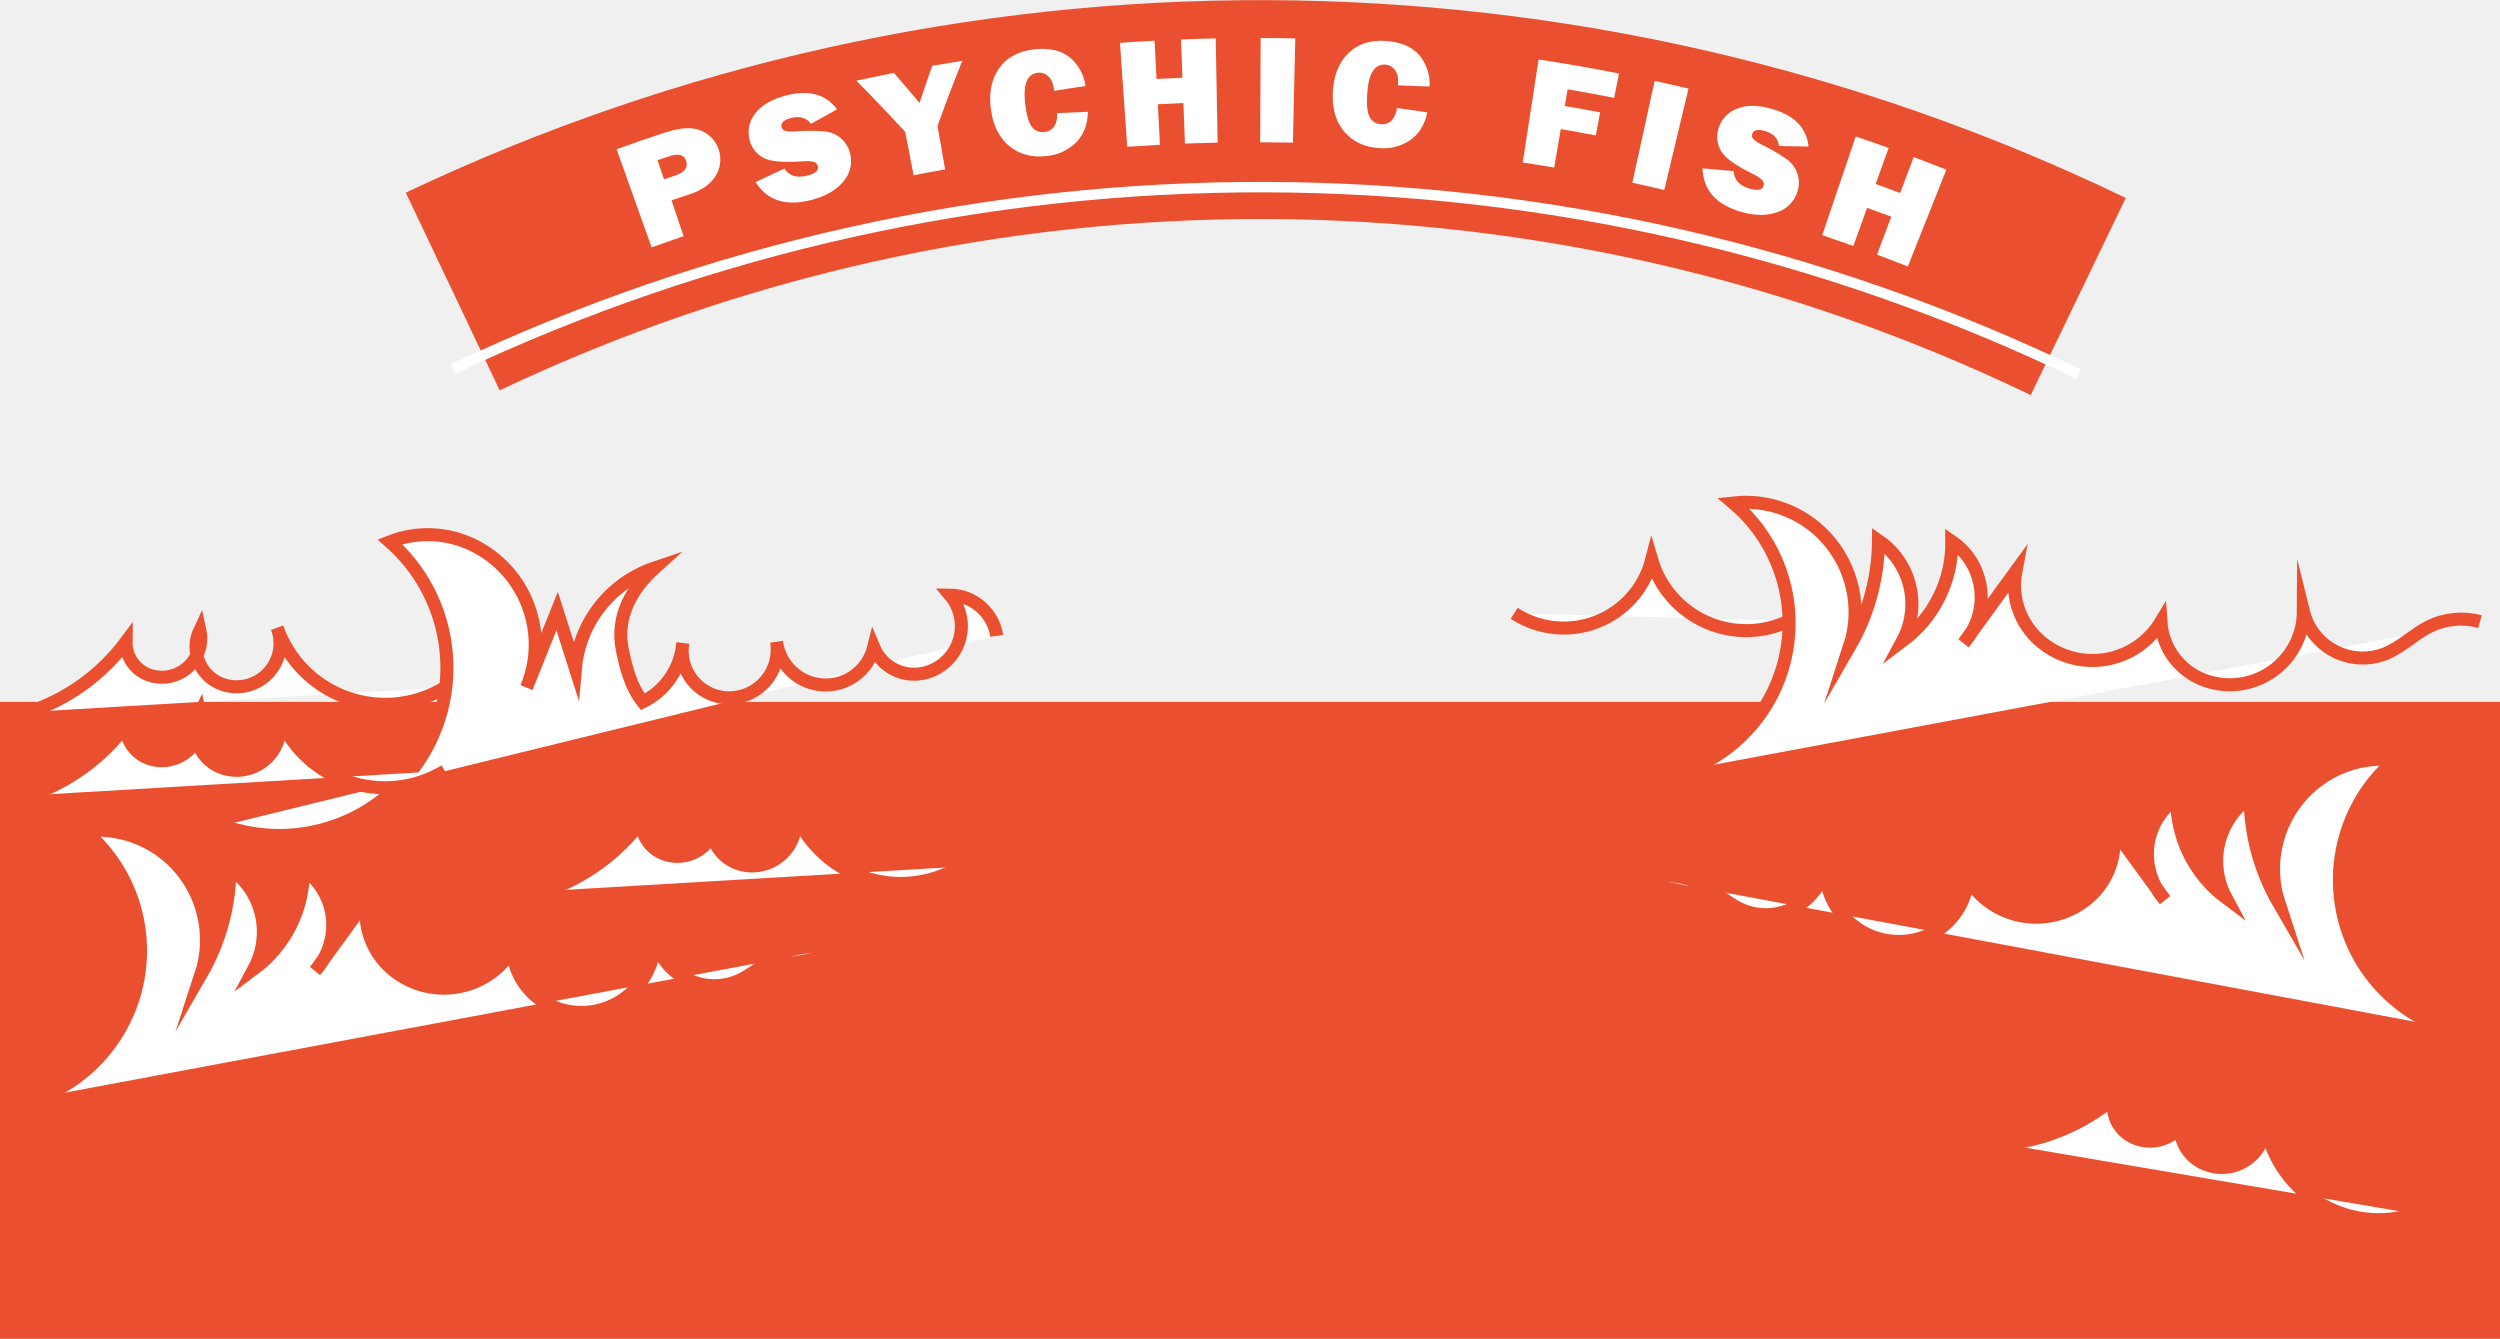
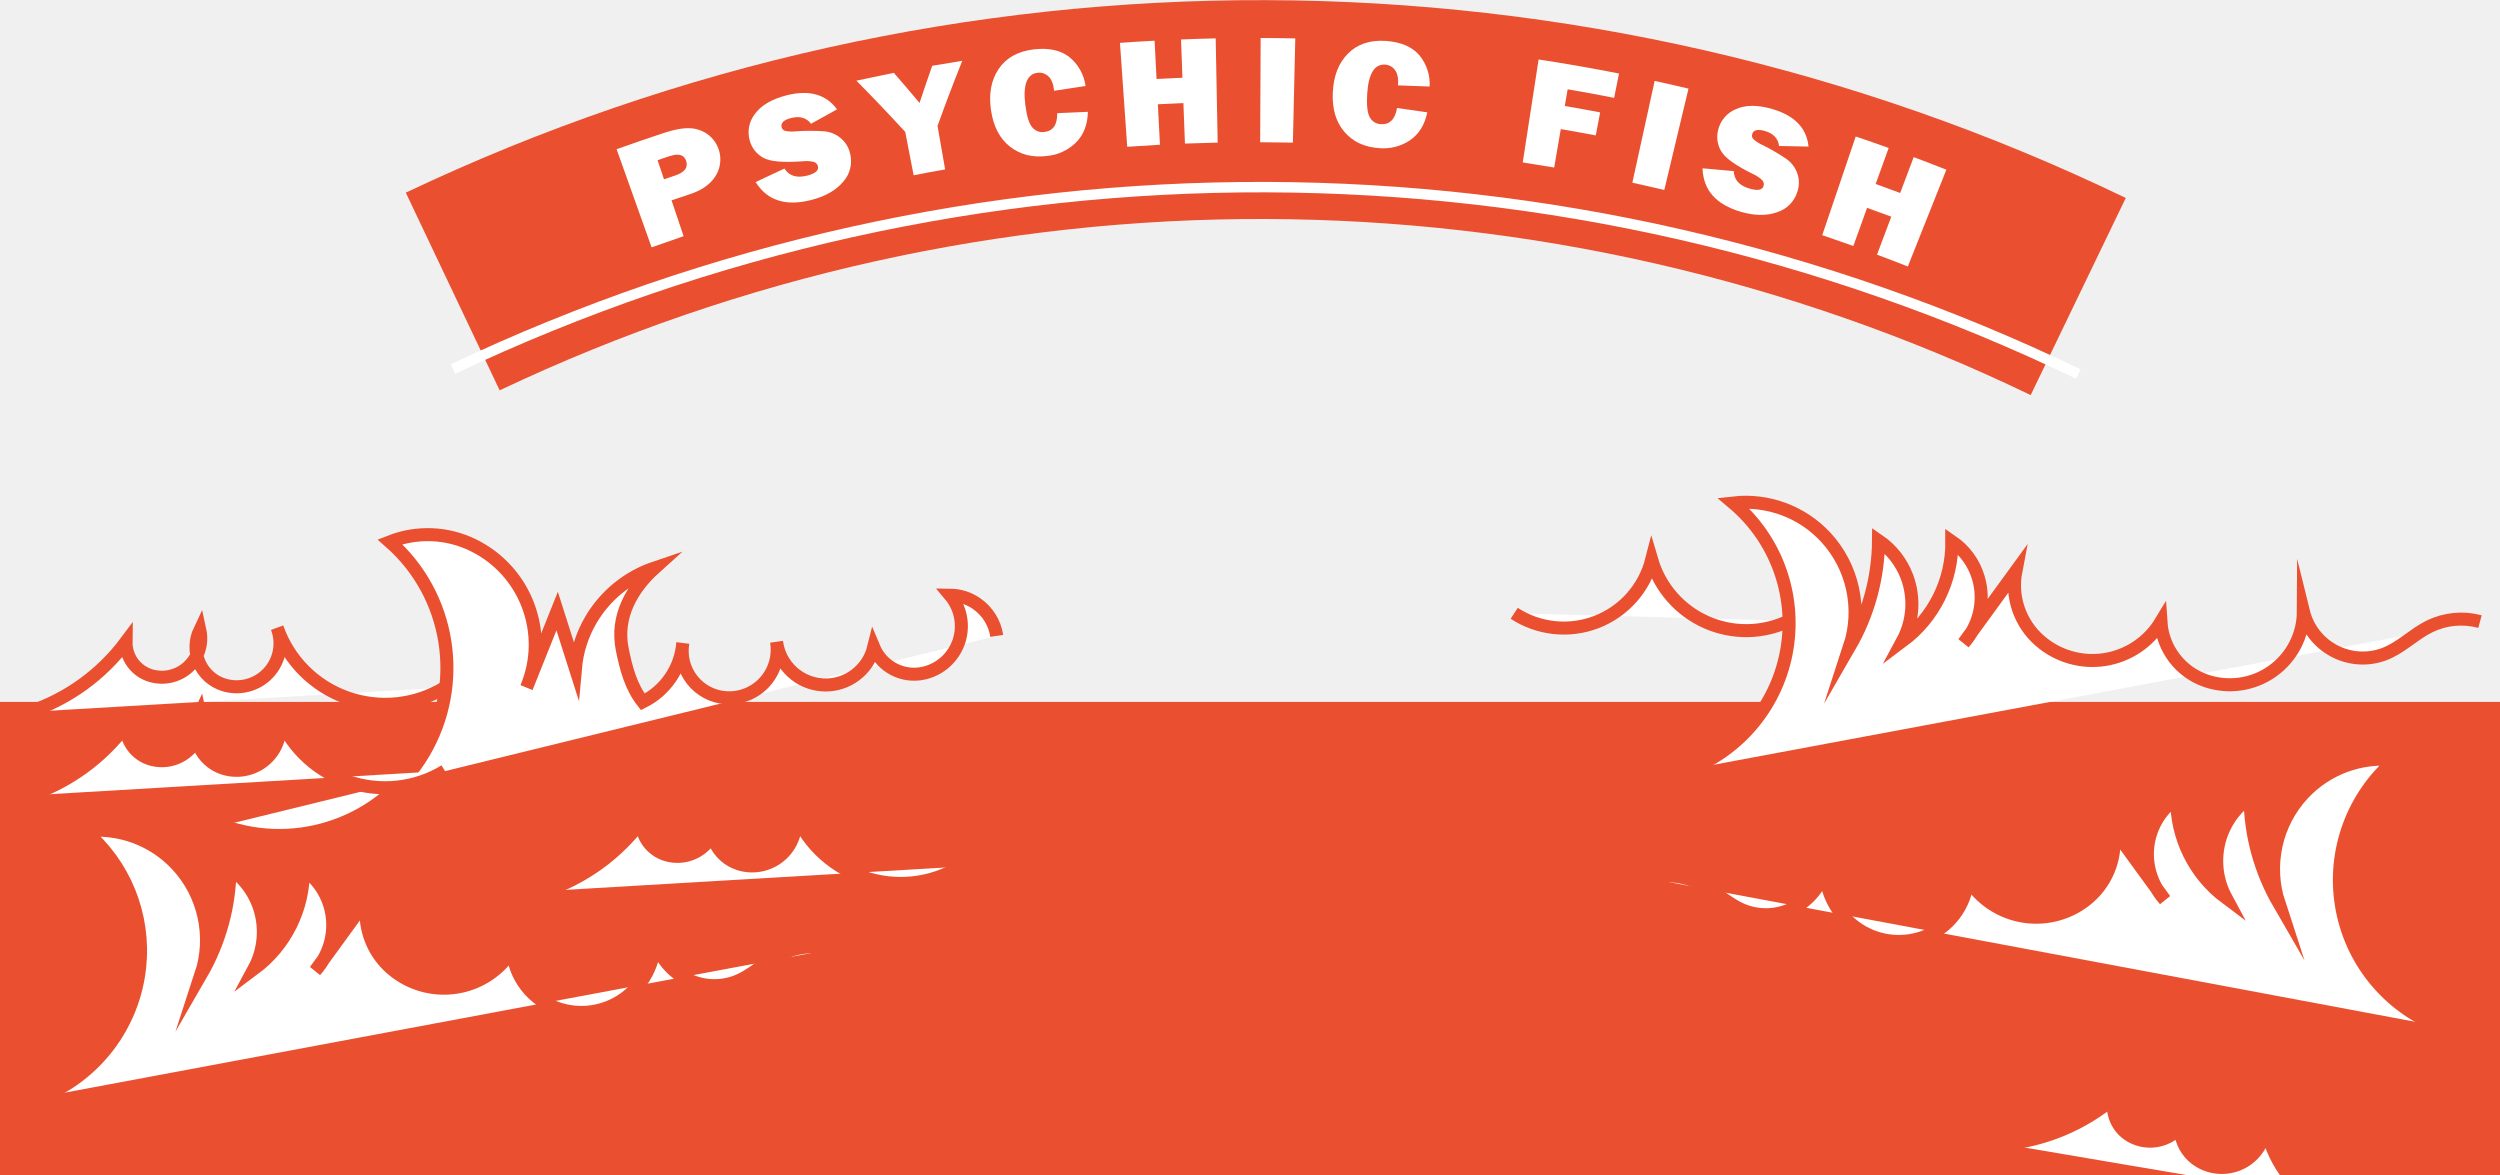
- <svg xmlns="http://www.w3.org/2000/svg" viewBox="0 0 959.52 513.84">
+ <svg xmlns="http://www.w3.org/2000/svg" viewBox="0 0 959.52 450.84">
  <defs>
    <style>.cls-1,.cls-2,.cls-5,.cls-7,.cls-8{fill:none;}.cls-1{clip-rule:evenodd;}.cls-2,.cls-4{fill-rule:evenodd;}.cls-3{fill:#ea502f;}.cls-4,.cls-9{fill:#fff;}.cls-5,.cls-7{stroke:#ea502f;}.cls-5,.cls-7,.cls-8{stroke-miterlimit:10;}.cls-5{stroke-width:5px;}.cls-6{clip-path:url(#clip-path);}.cls-7{stroke-width:84px;}.cls-8{stroke:#fff;stroke-width:4px;}</style>
    <clipPath id="clip-path" transform="translate(-32.16 -216.12)">
      <polyline class="cls-1" points="0 0 1023.96 0 1023.96 768 0 768" />
    </clipPath>
  </defs>
  <g id="Layer_1" data-name="Layer 1">
    <rect class="cls-3" y="269.4" width="959.52" height="244.44" />
    <path class="cls-4" d="M984,454.69a27.75,27.75,0,0,0-19.4,1.87c-6.22,3.05-11.17,8.44-17.78,10.78a23.47,23.47,0,0,1-30.6-16.52,28.24,28.24,0,0,1-37.38,26.6,25.66,25.66,0,0,1-17.31-22.61A30.71,30.71,0,0,1,815,462a28.27,28.27,0,0,1-9.16-26.59l-20,27.5a26.29,26.29,0,0,0,5.64-25,25.7,25.7,0,0,0-10.18-14,47.06,47.06,0,0,1-18.93,38.24,29.88,29.88,0,0,0,1.67-24.73,29.41,29.41,0,0,0-10.88-13.84,82.47,82.47,0,0,1-11.11,40.7,42.39,42.39,0,0,0-9.19-42,41.89,41.89,0,0,0-35.45-13.12,60.31,60.31,0,0,1-16.78,102.21" transform="translate(-32.16 -216.12)" />
    <path class="cls-5" d="M984,454.69a27.75,27.75,0,0,0-19.4,1.87c-6.22,3.05-11.17,8.44-17.78,10.78a23.47,23.47,0,0,1-30.6-16.52,28.24,28.24,0,0,1-37.38,26.6,25.66,25.66,0,0,1-17.31-22.61A30.71,30.71,0,0,1,815,462a28.27,28.27,0,0,1-9.16-26.59l-20,27.5a26.29,26.29,0,0,0,5.64-25,25.7,25.7,0,0,0-10.18-14,47.06,47.06,0,0,1-18.93,38.24,29.88,29.88,0,0,0,1.67-24.73,29.41,29.41,0,0,0-10.88-13.84,82.47,82.47,0,0,1-11.11,40.7,42.39,42.39,0,0,0-9.19-42,41.89,41.89,0,0,0-35.45-13.12,60.31,60.31,0,0,1-16.78,102.21" transform="translate(-32.16 -216.12)" />
    <path class="cls-4" d="M414.72,460.18a18.43,18.43,0,0,0-7.8-12.43,18.13,18.13,0,0,0-10.1-3.2,18.49,18.49,0,0,1-10,29.9,16.79,16.79,0,0,1-19.32-9.88,19,19,0,0,1-37.29-2.09,18.46,18.46,0,0,1-19.59,21.42A18,18,0,0,1,294.22,463a27.72,27.72,0,0,1-15.35,22.51c-4.59-5.82-6.45-13-7.9-20.27-2.49-12.41,3.7-23.25,12.47-31.15A45.19,45.19,0,0,0,259,453.94a44.59,44.59,0,0,0-6,18.71l-7-22L234.25,480a42.47,42.47,0,0,0-20.53-54.66,39.63,39.63,0,0,0-31.91-1.27A64.36,64.36,0,0,1,117.6,533" transform="translate(-32.16 -216.12)" />
    <path class="cls-5" d="M414.72,460.18a18.43,18.43,0,0,0-7.8-12.43,18.13,18.13,0,0,0-10.1-3.2,18.49,18.49,0,0,1-10,29.9,16.79,16.79,0,0,1-19.32-9.88,19,19,0,0,1-37.29-2.09,18.46,18.46,0,0,1-19.59,21.42A18,18,0,0,1,294.22,463a27.72,27.72,0,0,1-15.35,22.51c-4.59-5.82-6.45-13-7.9-20.27-2.49-12.41,3.7-23.25,12.47-31.15A45.19,45.19,0,0,0,259,453.94a44.59,44.59,0,0,0-6,18.71l-7-22L234.25,480a42.47,42.47,0,0,0-20.53-54.66,39.63,39.63,0,0,0-31.91-1.27A64.36,64.36,0,0,1,117.6,533" transform="translate(-32.16 -216.12)" />
    <path class="cls-4" d="M718.92,454.35A37.8,37.8,0,0,1,666.09,431a34.81,34.81,0,0,1-52.77,20.51" transform="translate(-32.16 -216.12)" />
    <path class="cls-5" d="M718.92,454.35A37.8,37.8,0,0,1,666.09,431a34.81,34.81,0,0,1-52.77,20.51" transform="translate(-32.16 -216.12)" />
    <path class="cls-4" d="M43.44,489.36A76.72,76.72,0,0,0,80.53,462.5,13.3,13.3,0,0,0,90,475.42a14.92,14.92,0,0,0,18.86-17.49,15.19,15.19,0,0,0,9.07,21,16.67,16.67,0,0,0,20.6-21.87A43.95,43.95,0,0,0,202.92,480" transform="translate(-32.16 -216.12)" />
    <path class="cls-5" d="M43.44,489.36A76.72,76.72,0,0,0,80.53,462.5,13.3,13.3,0,0,0,90,475.42a14.92,14.92,0,0,0,18.86-17.49,15.19,15.19,0,0,0,9.07,21,16.67,16.67,0,0,0,20.6-21.87A43.95,43.95,0,0,0,202.92,480" transform="translate(-32.16 -216.12)" />
    <path class="cls-4" d="M664.92,553.21a27.75,27.75,0,0,1,19.4,1.87c6.22,3,11.17,8.44,17.78,10.78a23.47,23.47,0,0,0,30.6-16.52,28.24,28.24,0,0,0,37.38,26.6,25.66,25.66,0,0,0,17.31-22.61,30.71,30.71,0,0,0,46.51,7.23A28.27,28.27,0,0,0,843.06,534l20,27.5a26.29,26.29,0,0,1-5.64-25,25.7,25.7,0,0,1,10.18-14,47.06,47.06,0,0,0,18.93,38.24A29.88,29.88,0,0,1,884.87,536a29.41,29.41,0,0,1,10.88-13.84,82.47,82.47,0,0,0,11.11,40.7,42.39,42.39,0,0,1,9.19-42,41.89,41.89,0,0,1,35.45-13.12A60.31,60.31,0,0,0,968.28,610" transform="translate(-32.16 -216.12)" />
    <path class="cls-5" d="M664.92,553.21a27.75,27.75,0,0,1,19.4,1.87c6.22,3,11.17,8.44,17.78,10.78a23.47,23.47,0,0,0,30.6-16.52,28.24,28.24,0,0,0,37.38,26.6,25.66,25.66,0,0,0,17.31-22.61,30.71,30.71,0,0,0,46.51,7.23A28.27,28.27,0,0,0,843.06,534l20,27.5a26.29,26.29,0,0,1-5.64-25,25.7,25.7,0,0,1,10.18-14,47.06,47.06,0,0,0,18.93,38.24A29.88,29.88,0,0,1,884.87,536a29.41,29.41,0,0,1,10.88-13.84,82.47,82.47,0,0,0,11.11,40.7,42.39,42.39,0,0,1,9.19-42,41.89,41.89,0,0,1,35.45-13.12A60.31,60.31,0,0,0,968.28,610" transform="translate(-32.16 -216.12)" />
    <path class="cls-4" d="M351.36,580.45a27.74,27.74,0,0,0-19.4,1.87c-6.23,3-11.19,8.44-17.79,10.78a23.49,23.49,0,0,1-30.62-16.52,28.25,28.25,0,0,1-37.4,26.6,25.68,25.68,0,0,1-17.31-22.61,30.73,30.73,0,0,1-46.53,7.23,28.27,28.27,0,0,1-9.16-26.59l-20,27.5a26.3,26.3,0,0,0,5.65-25,25.76,25.76,0,0,0-10.19-14A47,47,0,0,1,129.65,588a29.85,29.85,0,0,0,1.67-24.73,29.37,29.37,0,0,0-10.89-13.84,81.32,81.32,0,0,1-2.83,20.82,82.92,82.92,0,0,1-8.28,19.88,42.36,42.36,0,0,0-9.19-42A41.91,41.91,0,0,0,64.67,535a60,60,0,0,1,21.1,52.28A60.55,60.55,0,0,1,47.88,637.2" transform="translate(-32.16 -216.12)" />
    <path class="cls-5" d="M351.36,580.45a27.74,27.74,0,0,0-19.4,1.87c-6.23,3-11.19,8.44-17.79,10.78a23.49,23.49,0,0,1-30.62-16.52,28.25,28.25,0,0,1-37.4,26.6,25.68,25.68,0,0,1-17.31-22.61,30.73,30.73,0,0,1-46.53,7.23,28.27,28.27,0,0,1-9.16-26.59l-20,27.5a26.3,26.3,0,0,0,5.65-25,25.76,25.76,0,0,0-10.19-14A47,47,0,0,1,129.65,588a29.85,29.85,0,0,0,1.67-24.73,29.37,29.37,0,0,0-10.89-13.84,81.32,81.32,0,0,1-2.83,20.82,82.92,82.92,0,0,1-8.28,19.88,42.36,42.36,0,0,0-9.19-42A41.91,41.91,0,0,0,64.67,535a60,60,0,0,1,21.1,52.28A60.55,60.55,0,0,1,47.88,637.2" transform="translate(-32.16 -216.12)" />
    <path class="cls-4" d="M43.44,521.4a76.72,76.72,0,0,0,37.09-26.86A13.3,13.3,0,0,0,90,507.46,14.92,14.92,0,0,0,108.85,490a15.19,15.19,0,0,0,9.07,21,16.67,16.67,0,0,0,20.6-21.87A43.95,43.95,0,0,0,202.92,512" transform="translate(-32.16 -216.12)" />
    <path class="cls-5" d="M43.44,521.4a76.72,76.72,0,0,0,37.09-26.86A13.3,13.3,0,0,0,90,507.46,14.92,14.92,0,0,0,108.85,490a15.19,15.19,0,0,0,9.07,21,16.67,16.67,0,0,0,20.6-21.87A43.95,43.95,0,0,0,202.92,512" transform="translate(-32.16 -216.12)" />
    <path class="cls-4" d="M241.32,558.12a76.72,76.72,0,0,0,37.09-26.86,13.3,13.3,0,0,0,9.46,12.92,14.92,14.92,0,0,0,18.86-17.49,15.19,15.19,0,0,0,9.07,21,16.67,16.67,0,0,0,20.6-21.87,43.95,43.95,0,0,0,64.4,22.92" transform="translate(-32.16 -216.12)" />
    <path class="cls-5" d="M241.32,558.12a76.72,76.72,0,0,0,37.09-26.86,13.3,13.3,0,0,0,9.46,12.92,14.92,14.92,0,0,0,18.86-17.49,15.19,15.19,0,0,0,9.07,21,16.67,16.67,0,0,0,20.6-21.87,43.95,43.95,0,0,0,64.4,22.92" transform="translate(-32.16 -216.12)" />
    <g class="cls-6">
      <path class="cls-4" d="M801.49,655.24a76.68,76.68,0,0,0,42.18-17.79,13.29,13.29,0,0,0,6.32,14.7,14.92,14.92,0,0,0,22.31-12.77,15.15,15.15,0,0,0,4.12,22.49,16.66,16.66,0,0,0,25-16.64A44,44,0,0,0,959,682" transform="translate(-32.16 -216.12)" />
    </g>
    <g class="cls-6">
      <path class="cls-5" d="M801.49,655.24a76.68,76.68,0,0,0,42.18-17.79,13.29,13.29,0,0,0,6.32,14.7,14.92,14.92,0,0,0,22.31-12.77,15.15,15.15,0,0,0,4.12,22.49,16.66,16.66,0,0,0,25-16.64A44,44,0,0,0,959,682" transform="translate(-32.16 -216.12)" />
    </g>
    <path class="cls-7" d="M205.92,328a722.68,722.68,0,0,1,623.88,1.93" transform="translate(-32.16 -216.12)" />
    <path class="cls-8" d="M206,357.77a722.68,722.68,0,0,1,623.88,1.93" transform="translate(-32.16 -216.12)" />
  </g>
  <g id="Layer_3" data-name="Layer 3">
    <path class="cls-9" d="M289.9,293l4.63,13.77q-6.15,2.09-12.28,4.28-6.74-18.82-13.43-37.66,8.9-3.19,17.84-6.15c4.46-1.48,8-2.09,10.62-1.89a12.5,12.5,0,0,1,6.84,2.58,12,12,0,0,1,2.55,15.95c-2,3.08-5.27,5.32-9.75,6.78C294.57,291.44,292.24,292.22,289.9,293ZM287,284.93l4.19-1.41c3.7-1.22,5.15-3.07,4.34-5.61-.76-2.38-2.87-3-6.33-1.87-1.55.51-3.11,1-4.66,1.56Z" transform="translate(-32.16 -216.12)" />
    <path class="cls-9" d="M322.17,286q5.5-2.64,11.06-5.19c1.81,2.85,4.71,3.74,8.74,2.71,3.14-.81,4.51-2,4.12-3.58a2.23,2.23,0,0,0-1.57-1.68,12.54,12.54,0,0,0-4.23-.24c-7.52.54-12.6.14-15.22-1.38a10.59,10.59,0,0,1-5.14-6.51,11.49,11.49,0,0,1,2-10.32c2.36-3.24,6.41-5.64,12.12-7.11,8.67-2.21,15.18-.35,19.38,5.39q-5,2.75-10,5.54c-1.73-2.33-4.31-3.07-7.69-2.2-2.81.72-4,1.9-3.59,3.5a1.94,1.94,0,0,0,1.39,1.43,12.71,12.71,0,0,0,3.95.18,74.81,74.81,0,0,1,11.27,0,11.41,11.41,0,0,1,6.14,2.65,10.68,10.68,0,0,1,3.57,6A11.81,11.81,0,0,1,355.67,286c-2.74,3.23-6.77,5.49-12.11,6.87C333.8,295.36,326.73,293.19,322.17,286Z" transform="translate(-32.16 -216.12)" />
    <path class="cls-9" d="M401.49,239.46q-5,12.45-9.5,25,1.45,8.34,2.92,16.68-6.06,1.06-12.09,2.25-1.62-8.33-3.22-16.63-9.17-10-18.76-19.68,7.19-1.56,14.38-3,5,5.74,9.87,11.55,2.36-7.14,4.86-14.26Q395.71,240.36,401.49,239.46Z" transform="translate(-32.16 -216.12)" />
    <path class="cls-9" d="M437.92,259.55q5.9-.3,11.78-.51c-.11,4.94-1.64,8.85-4.56,11.77A18.32,18.32,0,0,1,433.89,276c-5.53.65-10.21-.54-14.13-3.63s-6.35-7.74-7.25-14,.05-11.46,2.92-15.75,7.41-6.82,13.53-7.55c5.72-.67,10.28.33,13.62,2.94a17.24,17.24,0,0,1,6.22,11.12q-6,.87-12.05,1.83-.44-4-2.26-5.58a5.09,5.09,0,0,0-4.05-1.34c-4.14.49-5.72,4.62-4.76,12.33q.81,6.48,2.66,8.61a5,5,0,0,0,4.66,1.8C436.35,266.38,438,264,437.92,259.55Z" transform="translate(-32.16 -216.12)" />
    <path class="cls-9" d="M498.75,230.85q.36,20,.76,40-6.28.14-12.56.38-.3-7.77-.59-15.54c-3.27.12-6.54.28-9.81.45q.39,7.77.81,15.53-6.28.35-12.56.79-1.41-20-2.79-39.89,6.64-.48,13.29-.83.36,7.34.75,14.69c3.31-.18,6.63-.33,9.94-.47l-.54-14.69Q492.1,231,498.75,230.85Z" transform="translate(-32.16 -216.12)" />
    <path class="cls-9" d="M529.3,230.86q-.48,20-.92,40-6.28-.13-12.56-.15.07-20,.19-40Q522.66,230.72,529.3,230.86Z" transform="translate(-32.16 -216.12)" />
    <path class="cls-9" d="M568.36,257.56q5.82.79,11.61,1.68c-1,4.83-3.24,8.39-6.64,10.72a18.23,18.23,0,0,1-12,3c-5.53-.39-9.88-2.43-13.14-6.19s-4.77-8.78-4.49-15.11,2.17-11.25,5.77-14.92,8.5-5.34,14.62-4.91c5.72.4,10,2.23,12.77,5.42a17.22,17.22,0,0,1,4,12.08q-6.08-.27-12.14-.44.33-4-1.17-5.91a5,5,0,0,0-3.72-2.06c-4.13-.29-6.45,3.47-6.93,11.23-.27,4.35.07,7.33,1,9a5,5,0,0,0,4.22,2.63C565.55,264,567.6,261.92,568.36,257.56Z" transform="translate(-32.16 -216.12)" />
    <path class="cls-9" d="M644.62,268.09q-6.69-1.27-13.42-2.42-1.26,7.36-2.53,14.75-6-1-12.07-1.95,3-19.77,6.09-39.52,15.48,2.36,30.86,5.39-.94,4.66-1.87,9.34-8.89-1.76-17.84-3.29l-1.11,6.41q6.81,1.17,13.59,2.46Q645.48,263.68,644.62,268.09Z" transform="translate(-32.16 -216.12)" />
    <path class="cls-9" d="M680.22,250.13q-4.66,19.44-9.29,38.89-6.12-1.44-12.26-2.78,4.26-19.53,8.56-39.06Q673.74,248.59,680.22,250.13Z" transform="translate(-32.16 -216.12)" />
    <path class="cls-9" d="M685.6,280.72q6,.48,12,1.07c.11,3.37,2.14,5.6,6.11,6.73,3.08.88,4.85.55,5.32-1a2.26,2.26,0,0,0-.51-2.24,12.17,12.17,0,0,0-3.49-2.34c-6.7-3.3-10.83-6.2-12.3-8.84a10.66,10.66,0,0,1-1.12-8.2,11.55,11.55,0,0,1,6.87-7.92c3.64-1.62,8.3-1.66,13.92,0,8.53,2.45,13.18,7.33,13.89,14.4-3.78-.11-7.56-.18-11.33-.23-.31-2.88-2.14-4.82-5.48-5.77-2.76-.79-4.37-.37-4.82,1.23a1.91,1.91,0,0,0,.47,1.92,12.43,12.43,0,0,0,3.29,2.15,75.32,75.32,0,0,1,9.65,5.64,11.39,11.39,0,0,1,3.93,5.39,10.66,10.66,0,0,1,0,7,11.84,11.84,0,0,1-7.82,7.88c-4,1.41-8.56,1.34-13.82-.16C690.83,294.62,685.9,289.19,685.6,280.72Z" transform="translate(-32.16 -216.12)" />
    <path class="cls-9" d="M779.19,281.25q-7.41,18.57-14.79,37.16-5.89-2.34-11.83-4.55l5.48-14.57q-4.63-1.73-9.29-3.4l-5.27,14.64q-6-2.13-11.94-4.15,6.41-18.94,12.85-37.87,6.35,2.14,12.65,4.4-2.5,6.91-5,13.83,4.71,1.69,9.41,3.45l5.19-13.76Q772.95,278.78,779.19,281.25Z" transform="translate(-32.16 -216.12)" />
  </g>
</svg>
